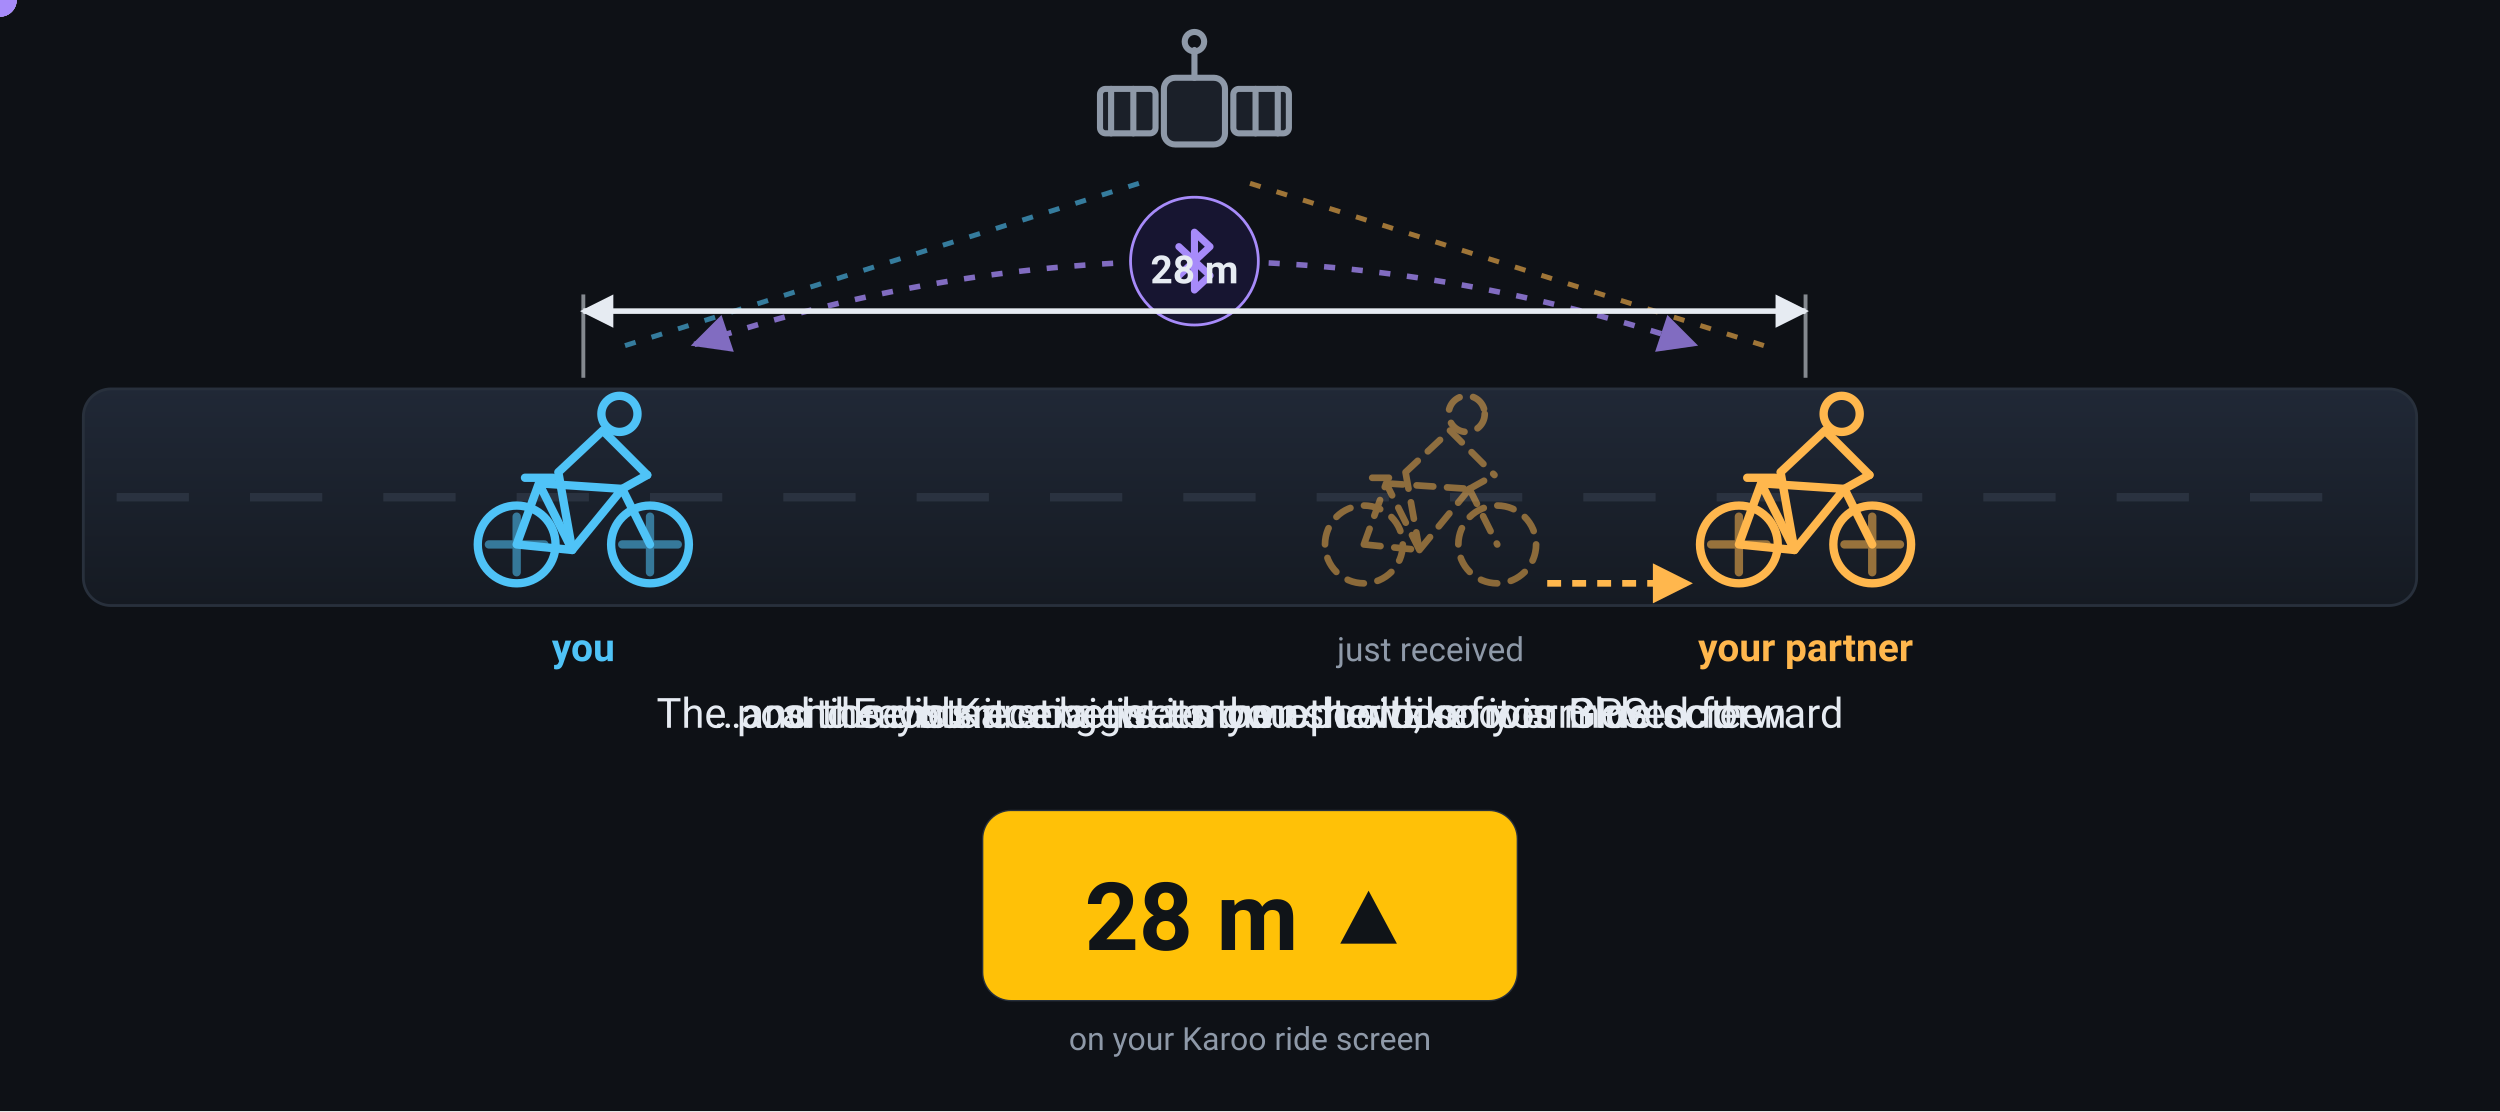
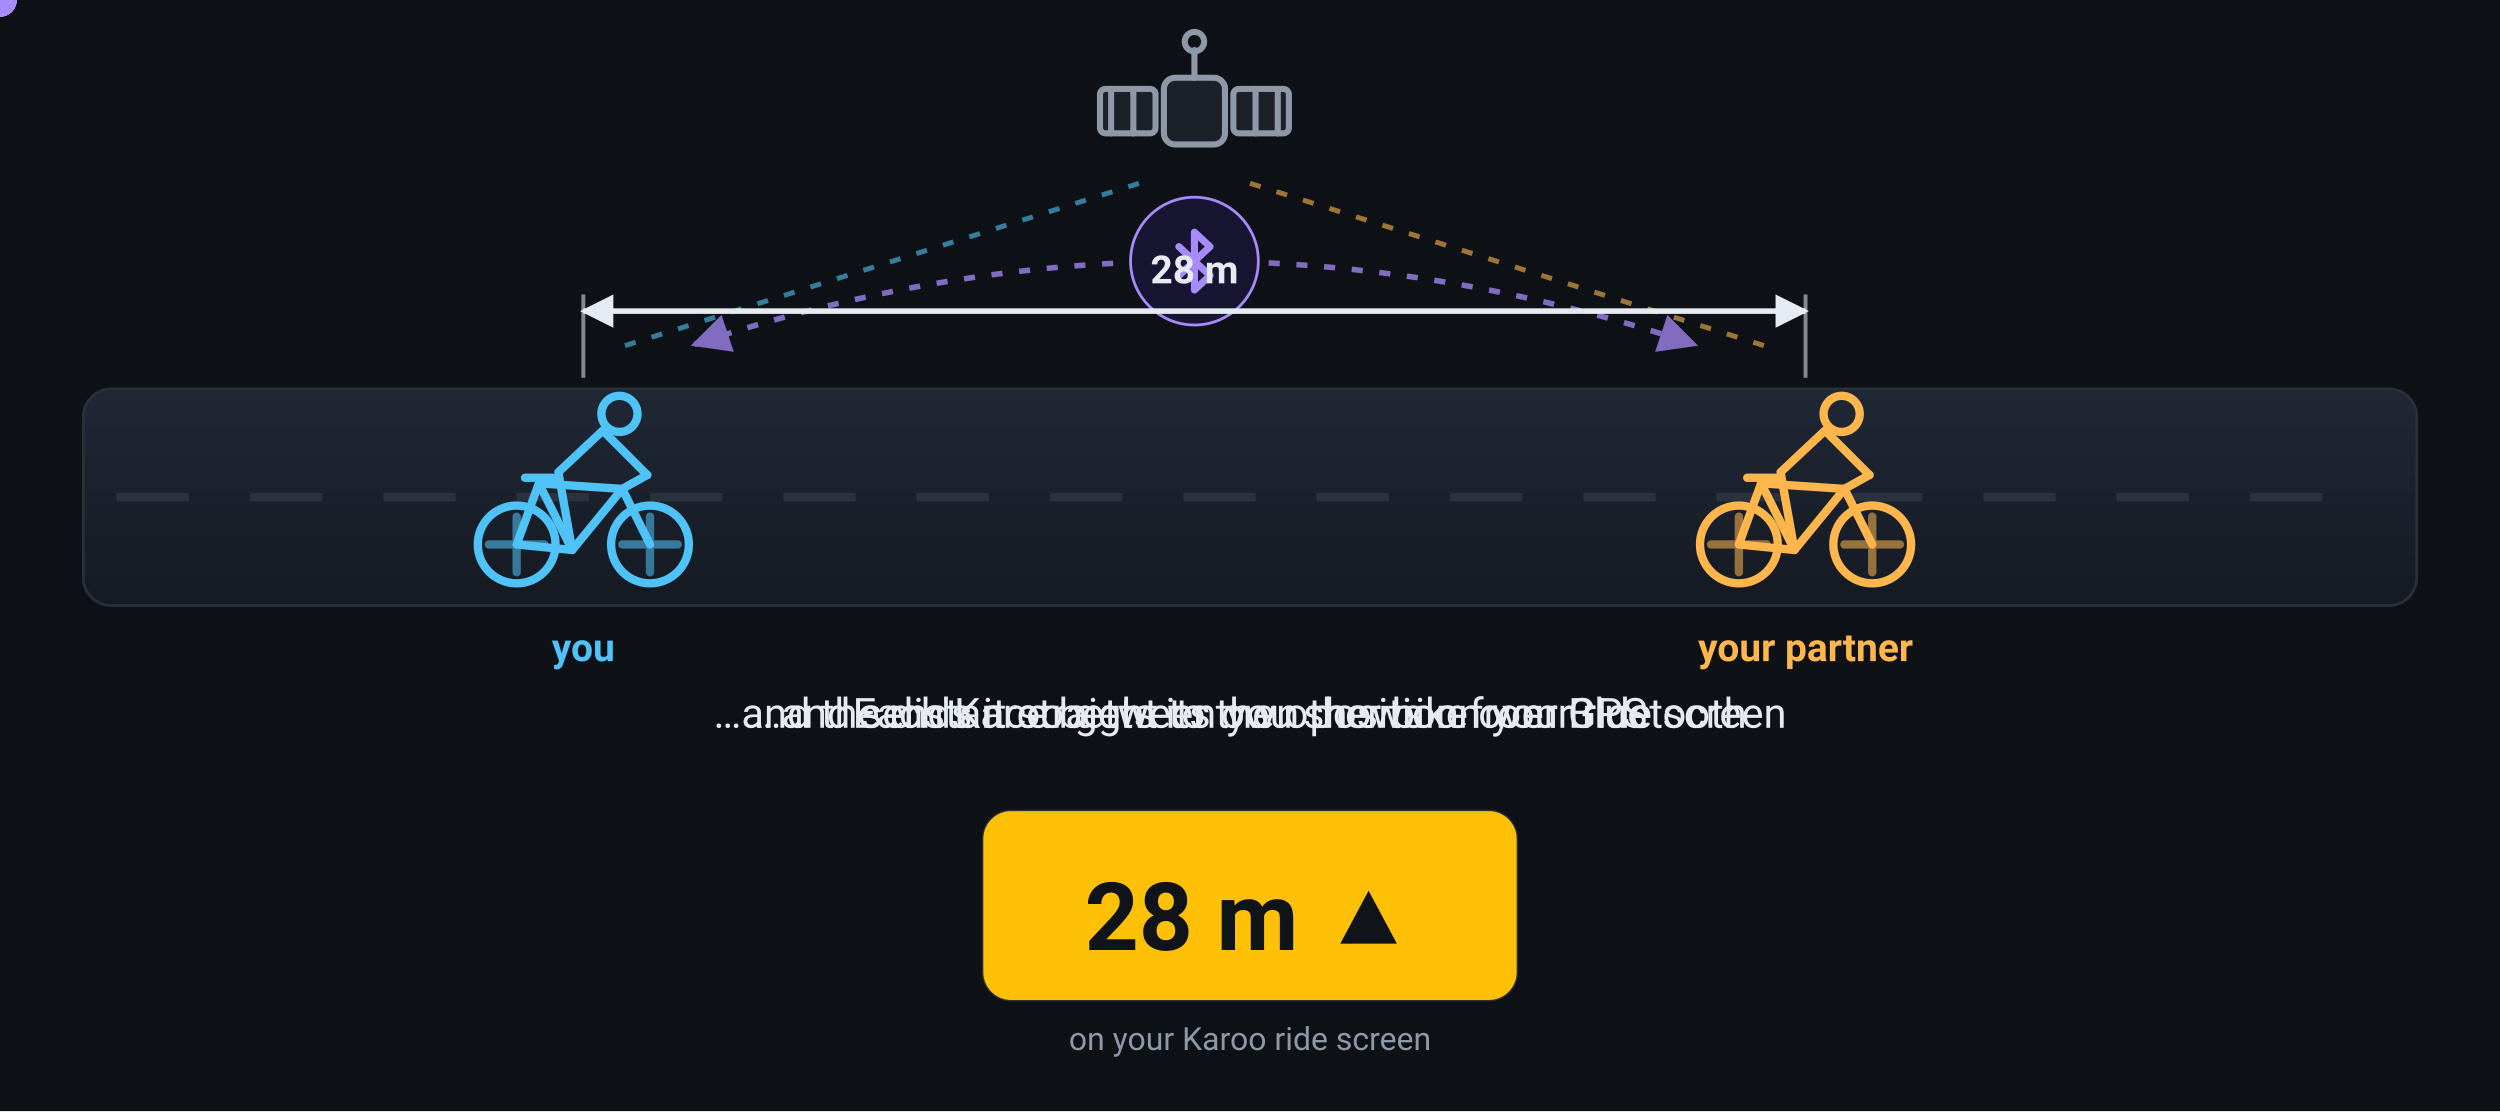
<svg xmlns="http://www.w3.org/2000/svg" viewBox="0 0 900 400" width="900" height="400" role="img" aria-labelledby="ttl dsc">
  <defs>
    <marker id="aw" viewBox="0 0 10 10" refX="9" refY="5" markerWidth="6" markerHeight="6" orient="auto-start-reverse">
      <path d="M0,0 L10,5 L0,10 z" fill="#e6ebf2" />
-     </marker>
-     <marker id="ab" viewBox="0 0 10 10" refX="9" refY="5" markerWidth="6" markerHeight="6" orient="auto-start-reverse">
-       <path d="M0,0 L10,5 L0,10 z" fill="#ffb74d" />
    </marker>
    <marker id="ap" viewBox="0 0 10 10" refX="9" refY="5" markerWidth="7" markerHeight="7" orient="auto-start-reverse">
      <path d="M0,0 L10,5 L0,10 z" fill="#a78bfa" />
    </marker>
    <linearGradient id="lane" x1="0" y1="0" x2="0" y2="1">
      <stop offset="0" stop-color="#202836" />
      <stop offset="1" stop-color="#151a22" />
    </linearGradient>
  </defs>
  <rect width="900" height="400" fill="#0e1116" />
  <rect x="30" y="140" width="840" height="78" rx="10" fill="url(#lane)" stroke="#28303c" />
  <line x1="42" y1="179.0" x2="858" y2="179.0" stroke="#3a4453" stroke-width="3" stroke-dasharray="26 22" opacity="0.5">
    <animate attributeName="stroke-dashoffset" values="0;-48" dur="1.1s" repeatCount="indefinite" />
  </line>
  <g transform="translate(430,40)" stroke="#8e99a8" fill="none" stroke-width="2.2" stroke-linecap="round">
    <rect x="-11" y="-12" width="22" height="24" rx="4" fill="#1b2029" />
    <rect x="-34" y="-8" width="20" height="16" rx="2" fill="#1b2029" />
    <rect x="14" y="-8" width="20" height="16" rx="2" fill="#1b2029" />
    <line x1="-30" y1="-8" x2="-30" y2="8" />
    <line x1="-22" y1="-8" x2="-22" y2="8" />
    <line x1="22" y1="-8" x2="22" y2="8" />
    <line x1="30" y1="-8" x2="30" y2="8" />
    <line x1="0" y1="-12" x2="0" y2="-22" />
    <circle cx="0" cy="-25" r="3.5" />
  </g>
  <g transform="translate(210,196)" stroke="#4fc3f7" fill="none" stroke-width="3" stroke-linecap="round" stroke-linejoin="round" opacity="1.0">
    <circle cx="-24" cy="0" r="14" />
    <g opacity="0.55">
      <line x1="-34" y1="0" x2="-14" y2="0" />
      <line x1="-24" y1="-10" x2="-24" y2="10" />
      <animateTransform attributeName="transform" type="rotate" values="0 -24 0;360 -24 0" dur="0.9s" repeatCount="indefinite" />
    </g>
    <circle cx="24" cy="0" r="14" />
    <g opacity="0.55">
      <line x1="14" y1="0" x2="34" y2="0" />
      <line x1="24" y1="-10" x2="24" y2="10" />
      <animateTransform attributeName="transform" type="rotate" values="0 24 0;360 24 0" dur="0.9s" repeatCount="indefinite" />
    </g>
    <path d="M-24,0 L-4,2 M-4,2 L-16,-22 M-16,-22 L14,-20 M-4,2 L14,-20 M-24,0 L-16,-22 M14,-20 L24,0" />
    <path d="M-21,-24 L-11,-24 M14,-20 L23,-25" />
    <path d="M-9,-26 L7,-41 M7,-41 L23,-25 M-9,-26 L-4,2" />
    <circle cx="13" cy="-47" r="6.5" />
  </g>
  <g transform="translate(650,196)" stroke="#ffb74d" fill="none" stroke-width="3" stroke-linecap="round" stroke-linejoin="round" opacity="1.0">
    <circle cx="-24" cy="0" r="14" />
    <g opacity="0.55">
      <line x1="-34" y1="0" x2="-14" y2="0" />
      <line x1="-24" y1="-10" x2="-24" y2="10" />
      <animateTransform attributeName="transform" type="rotate" values="0 -24 0;360 -24 0" dur="0.9s" repeatCount="indefinite" />
    </g>
    <circle cx="24" cy="0" r="14" />
    <g opacity="0.55">
      <line x1="14" y1="0" x2="34" y2="0" />
      <line x1="24" y1="-10" x2="24" y2="10" />
      <animateTransform attributeName="transform" type="rotate" values="0 24 0;360 24 0" dur="0.9s" repeatCount="indefinite" />
    </g>
    <path d="M-24,0 L-4,2 M-4,2 L-16,-22 M-16,-22 L14,-20 M-4,2 L14,-20 M-24,0 L-16,-22 M14,-20 L24,0" />
    <path d="M-21,-24 L-11,-24 M14,-20 L23,-25" />
    <path d="M-9,-26 L7,-41 M7,-41 L23,-25 M-9,-26 L-4,2" />
    <circle cx="13" cy="-47" r="6.5" />
  </g>
  <text x="210" y="238" font-family="ui-sans-serif,-apple-system,'Segoe UI',Roboto,Helvetica,Arial,sans-serif" font-size="14" fill="#4fc3f7" text-anchor="middle" font-weight="700">you</text>
  <text x="650" y="238" font-family="ui-sans-serif,-apple-system,'Segoe UI',Roboto,Helvetica,Arial,sans-serif" font-size="14" fill="#ffb74d" text-anchor="middle" font-weight="700">your partner</text>
  <g>
-     <animate attributeName="opacity" values="0;0;1;1;0;0" keyTimes="0;0.038;0.052;0.254;0.267;1" calcMode="linear" dur="26.0s" repeatCount="indefinite" />
+     <animate attributeName="opacity" values="0;0;1;1;0;0" keyTimes="0;0.05;0.068;0.33;0.347;1" calcMode="linear" dur="20.0s" repeatCount="indefinite" />
    <line x1="410" y1="66" x2="220" y2="126" stroke="#4fc3f7" stroke-width="1.8" stroke-dasharray="4 6" opacity="0.6" />
  </g>
  <g>
-     <animate attributeName="opacity" values="0;0;1;1;0;0" keyTimes="0;0.054;0.06;0.123;0.129;1" calcMode="linear" dur="26.0s" repeatCount="indefinite" />
+     <animate attributeName="opacity" values="0;0;1;1;0;0" keyTimes="0;0.07;0.077;0.16;0.168;1" calcMode="linear" dur="20.0s" repeatCount="indefinite" />
    <circle r="6" fill="#4fc3f7">
-       <animateMotion path="M410,66 L220,126" keyPoints="0;0;1;1" keyTimes="0;0.054;0.108;1" calcMode="linear" dur="26.0s" repeatCount="indefinite" />
+       <animateMotion path="M410,66 L220,126" keyPoints="0;0;1;1" keyTimes="0;0.07;0.14;1" calcMode="linear" dur="20.0s" repeatCount="indefinite" />
    </circle>
  </g>
  <g>
-     <animate attributeName="opacity" values="0;0;1;1;0;0" keyTimes="0;0.092;0.106;0.254;0.267;1" calcMode="linear" dur="26.0s" repeatCount="indefinite" />
+     <animate attributeName="opacity" values="0;0;1;1;0;0" keyTimes="0;0.12;0.138;0.33;0.347;1" calcMode="linear" dur="20.0s" repeatCount="indefinite" />
    <line x1="450" y1="66" x2="640" y2="126" stroke="#ffb74d" stroke-width="1.8" stroke-dasharray="4 6" opacity="0.6" />
  </g>
  <g>
-     <animate attributeName="opacity" values="0;0;1;1;0;0" keyTimes="0;0.108;0.114;0.177;0.183;1" calcMode="linear" dur="26.0s" repeatCount="indefinite" />
+     <animate attributeName="opacity" values="0;0;1;1;0;0" keyTimes="0;0.14;0.147;0.23;0.237;1" calcMode="linear" dur="20.0s" repeatCount="indefinite" />
    <circle r="6" fill="#ffb74d">
-       <animateMotion path="M450,66 L640,126" keyPoints="0;0;1;1" keyTimes="0;0.108;0.162;1" calcMode="linear" dur="26.0s" repeatCount="indefinite" />
+       <animateMotion path="M450,66 L640,126" keyPoints="0;0;1;1" keyTimes="0;0.14;0.21;1" calcMode="linear" dur="20.0s" repeatCount="indefinite" />
    </circle>
  </g>
  <g>
-     <animate attributeName="opacity" values="0;0;1;1;0;0" keyTimes="0;0.031;0.044;0.254;0.267;1" calcMode="linear" dur="26.0s" repeatCount="indefinite" />
+     <animate attributeName="opacity" values="0;0;1;1;0;0" keyTimes="0;0.04;0.058;0.33;0.347;1" calcMode="linear" dur="20.0s" repeatCount="indefinite" />
    <text x="450.0" y="262" font-family="ui-sans-serif,-apple-system,'Segoe UI',Roboto,Helvetica,Arial,sans-serif" font-size="15" fill="#e6ebf2" text-anchor="middle" font-weight="400">Each Karoo gets its own position from GPS</text>
  </g>
  <g>
-     <animate attributeName="opacity" values="0;0;1;1;0;0" keyTimes="0;0.269;0.283;0.492;0.506;1" calcMode="linear" dur="26.0s" repeatCount="indefinite" />
+     <animate attributeName="opacity" values="0;0;1;1;0;0" keyTimes="0;0.35;0.367;0.65;0.667;1" calcMode="linear" dur="20.0s" repeatCount="indefinite" />
    <path d="M250,124 Q430.0,64 610,124" fill="none" stroke="#a78bfa" stroke-width="2" stroke-dasharray="4 6" opacity="0.75" marker-start="url(#ap)" marker-end="url(#ap)" />
  </g>
  <g>
-     <animate attributeName="opacity" values="0;0;1;1;0;0" keyTimes="0;0.277;0.29;0.492;0.506;1" calcMode="linear" dur="26.0s" repeatCount="indefinite" />
+     <animate attributeName="opacity" values="0;0;1;1;0;0" keyTimes="0;0.36;0.378;0.65;0.667;1" calcMode="linear" dur="20.0s" repeatCount="indefinite" />
    <circle cx="430.0" cy="94" r="23" fill="#171531" stroke="#a78bfa" />
    <g transform="translate(430.0,94) scale(0.8)" stroke="#a78bfa" fill="none" stroke-width="3.2" stroke-linecap="round" stroke-linejoin="round" opacity="1.0">
      <path d="M-7,-6.5 L7,6.5 L0,13 L0,-13 L7,-6.5 L-7,6.5" />
    </g>
  </g>
  <g>
-     <animate attributeName="opacity" values="0;0;1;1;0;0" keyTimes="0;0.3;0.308;0.385;0.396;1" calcMode="linear" dur="26.0s" repeatCount="indefinite" />
+     <animate attributeName="opacity" values="0;0;1;1;0;0" keyTimes="0;0.39;0.4;0.5;0.515;1" calcMode="linear" dur="20.0s" repeatCount="indefinite" />
    <circle r="6" fill="#a78bfa">
-       <animateMotion path="M250,124 Q430.0,64 610,124" keyPoints="0;0;1;1" keyTimes="0;0.3;0.377;1" calcMode="linear" dur="26.0s" repeatCount="indefinite" />
+       <animateMotion path="M250,124 Q430.0,64 610,124" keyPoints="0;0;1;1" keyTimes="0;0.39;0.49;1" calcMode="linear" dur="20.0s" repeatCount="indefinite" />
    </circle>
  </g>
  <g>
-     <animate attributeName="opacity" values="0;0;1;1;0;0" keyTimes="0;0.346;0.354;0.431;0.442;1" calcMode="linear" dur="26.0s" repeatCount="indefinite" />
+     <animate attributeName="opacity" values="0;0;1;1;0;0" keyTimes="0;0.46;0.47;0.57;0.585;1" calcMode="linear" dur="20.0s" repeatCount="indefinite" />
    <circle r="6" fill="#a78bfa">
-       <animateMotion path="M610,124 Q430.0,64 250,124" keyPoints="0;0;1;1" keyTimes="0;0.346;0.423;1" calcMode="linear" dur="26.0s" repeatCount="indefinite" />
+       <animateMotion path="M610,124 Q430.0,64 250,124" keyPoints="0;0;1;1" keyTimes="0;0.46;0.56;1" calcMode="linear" dur="20.0s" repeatCount="indefinite" />
    </circle>
  </g>
  <g>
-     <animate attributeName="opacity" values="0;0;1;1;0;0" keyTimes="0;0.392;0.4;0.477;0.488;1" calcMode="linear" dur="26.0s" repeatCount="indefinite" />
+     <animate attributeName="opacity" values="0;0;1;1;0;0" keyTimes="0;0.53;0.54;0.64;0.655;1" calcMode="linear" dur="20.0s" repeatCount="indefinite" />
    <circle r="6" fill="#a78bfa">
-       <animateMotion path="M250,124 Q430.0,64 610,124" keyPoints="0;0;1;1" keyTimes="0;0.392;0.469;1" calcMode="linear" dur="26.0s" repeatCount="indefinite" />
+       <animateMotion path="M250,124 Q430.0,64 610,124" keyPoints="0;0;1;1" keyTimes="0;0.53;0.63;1" calcMode="linear" dur="20.0s" repeatCount="indefinite" />
    </circle>
  </g>
  <g>
-     <animate attributeName="opacity" values="0;0;1;1;0;0" keyTimes="0;0.269;0.283;0.492;0.506;1" calcMode="linear" dur="26.0s" repeatCount="indefinite" />
+     <animate attributeName="opacity" values="0;0;1;1;0;0" keyTimes="0;0.35;0.367;0.65;0.667;1" calcMode="linear" dur="20.0s" repeatCount="indefinite" />
    <text x="450.0" y="262" font-family="ui-sans-serif,-apple-system,'Segoe UI',Roboto,Helvetica,Arial,sans-serif" font-size="15" fill="#e6ebf2" text-anchor="middle" font-weight="400">…and sends it straight to the other bike over Bluetooth</text>
  </g>
  <g>
-     <animate attributeName="opacity" values="0;0;1;1;0;0" keyTimes="0;0.515;0.529;0.962;0.975;1" calcMode="linear" dur="26.0s" repeatCount="indefinite" />
-     <g transform="translate(515,196)" stroke="#ffb74d" fill="none" stroke-width="2.4" stroke-linecap="round" stroke-linejoin="round" opacity="0.5">
-       <circle cx="-24" cy="0" r="14" stroke-dasharray="6 5" />
-       <circle cx="24" cy="0" r="14" stroke-dasharray="6 5" />
-       <path d="M-24,0 L-4,2 M-4,2 L-16,-22 M-16,-22 L14,-20 M-4,2 L14,-20 M-24,0 L-16,-22 M14,-20 L24,0" stroke-dasharray="6 5" />
-       <path d="M-21,-24 L-11,-24 M14,-20 L23,-25" stroke-dasharray="6 5" />
-       <path d="M-9,-26 L7,-41 M7,-41 L23,-25 M-9,-26 L-4,2" stroke-dasharray="6 5" />
-       <circle cx="13" cy="-47" r="6.5" stroke-dasharray="6 5" />
-     </g>
-     <text x="515" y="238" font-family="ui-sans-serif,-apple-system,'Segoe UI',Roboto,Helvetica,Arial,sans-serif" font-size="12" fill="#8e99a8" text-anchor="middle" font-weight="400">just received</text>
-   </g>
-   <g>
-     <animate attributeName="opacity" values="0;0;1;1;0;0" keyTimes="0;0.592;0.606;0.962;0.975;1" calcMode="linear" dur="26.0s" repeatCount="indefinite" />
-     <line x1="557" y1="210" x2="608" y2="210" stroke="#ffb74d" stroke-width="2.4" stroke-dasharray="5 4" marker-end="url(#ab)" />
-   </g>
-   <g>
-     <animate attributeName="opacity" values="0;0;1;1;0;0" keyTimes="0;0.508;0.521;0.731;0.744;1" calcMode="linear" dur="26.0s" repeatCount="indefinite" />
-     <text x="450.0" y="262" font-family="ui-sans-serif,-apple-system,'Segoe UI',Roboto,Helvetica,Arial,sans-serif" font-size="15" fill="#e6ebf2" text-anchor="middle" font-weight="400">The position you receive is a moment old, so it is moved forward</text>
-   </g>
-   <g>
-     <animate attributeName="opacity" values="0;0;1;1;0;0" keyTimes="0;0.754;0.767;0.962;0.975;1" calcMode="linear" dur="26.0s" repeatCount="indefinite" />
+     <animate attributeName="opacity" values="0;0;1;1;0;0" keyTimes="0;0.69;0.708;0.95;0.968;1" calcMode="linear" dur="20.0s" repeatCount="indefinite" />
    <line x1="210" y1="106" x2="210" y2="136" stroke="#e6ebf2" stroke-width="1.4" opacity="0.55" />
    <line x1="650" y1="106" x2="650" y2="136" stroke="#e6ebf2" stroke-width="1.4" opacity="0.55" />
    <line x1="210" y1="112" x2="650" y2="112" stroke="#e6ebf2" stroke-width="2" marker-start="url(#aw)" marker-end="url(#aw)" stroke-dasharray="440" stroke-dashoffset="0">
-       <animate attributeName="stroke-dashoffset" values="440;440;0;0" keyTimes="0;0.754;0.8;1" calcMode="linear" dur="26.0s" repeatCount="indefinite" />
+       <animate attributeName="stroke-dashoffset" values="440;440;0;0" keyTimes="0;0.69;0.75;1" calcMode="linear" dur="20.0s" repeatCount="indefinite" />
    </line>
  </g>
  <g>
-     <animate attributeName="opacity" values="0;0;1;1;0;0" keyTimes="0;0.8;0.814;0.962;0.975;1" calcMode="linear" dur="26.0s" repeatCount="indefinite" />
+     <animate attributeName="opacity" values="0;0;1;1;0;0" keyTimes="0;0.75;0.767;0.95;0.968;1" calcMode="linear" dur="20.0s" repeatCount="indefinite" />
    <text x="430.0" y="102" font-family="ui-sans-serif,-apple-system,'Segoe UI',Roboto,Helvetica,Arial,sans-serif" font-size="14" fill="#e6ebf2" text-anchor="middle" font-weight="600">28 m</text>
  </g>
  <g>
-     <animate attributeName="opacity" values="0;0;1;1;0;0" keyTimes="0;0.746;0.76;0.962;0.975;1" calcMode="linear" dur="26.0s" repeatCount="indefinite" />
+     <animate attributeName="opacity" values="0;0;1;1;0;0" keyTimes="0;0.67;0.688;0.97;0.988;1" calcMode="linear" dur="20.0s" repeatCount="indefinite" />
    <text x="450.0" y="262" font-family="ui-sans-serif,-apple-system,'Segoe UI',Roboto,Helvetica,Arial,sans-serif" font-size="15" fill="#e6ebf2" text-anchor="middle" font-weight="400">…and the distance between you shows on your ride screen</text>
  </g>
  <rect x="354.0" y="292" width="192" height="68" rx="10" fill="#161b23" stroke="#28303c" />
  <text x="450.0" y="318" font-family="ui-monospace,SFMono-Regular,Menlo,Consolas,'Liberation Mono',monospace" font-size="10" fill="#5c6675" text-anchor="middle" font-weight="400">PARTNER GAP</text>
  <text x="450.0" y="344" font-family="ui-sans-serif,-apple-system,'Segoe UI',Roboto,Helvetica,Arial,sans-serif" font-size="22" fill="#5c6675" text-anchor="middle" font-weight="700">—</text>
  <text x="450.0" y="378" font-family="ui-sans-serif,-apple-system,'Segoe UI',Roboto,Helvetica,Arial,sans-serif" font-size="11.5" fill="#8e99a8" text-anchor="middle" font-weight="400">on your Karoo ride screen</text>
  <g>
-     <animate attributeName="opacity" values="0;0;1;1;0;0" keyTimes="0;0.808;0.821;0.962;0.975;1" calcMode="linear" dur="26.0s" repeatCount="indefinite" />
+     <animate attributeName="opacity" values="0;0;1;1;0;0" keyTimes="0;0.78;0.797;0.95;0.968;1" calcMode="linear" dur="20.0s" repeatCount="indefinite" />
    <rect x="354.0" y="292" width="192" height="68" rx="10" fill="#ffc107" />
    <text x="450.0" y="342" font-family="ui-sans-serif,-apple-system,'Segoe UI',Roboto,Helvetica,Arial,sans-serif" font-size="34" fill="#101418" text-anchor="middle" font-weight="700">28 m ▲</text>
  </g>
</svg>
